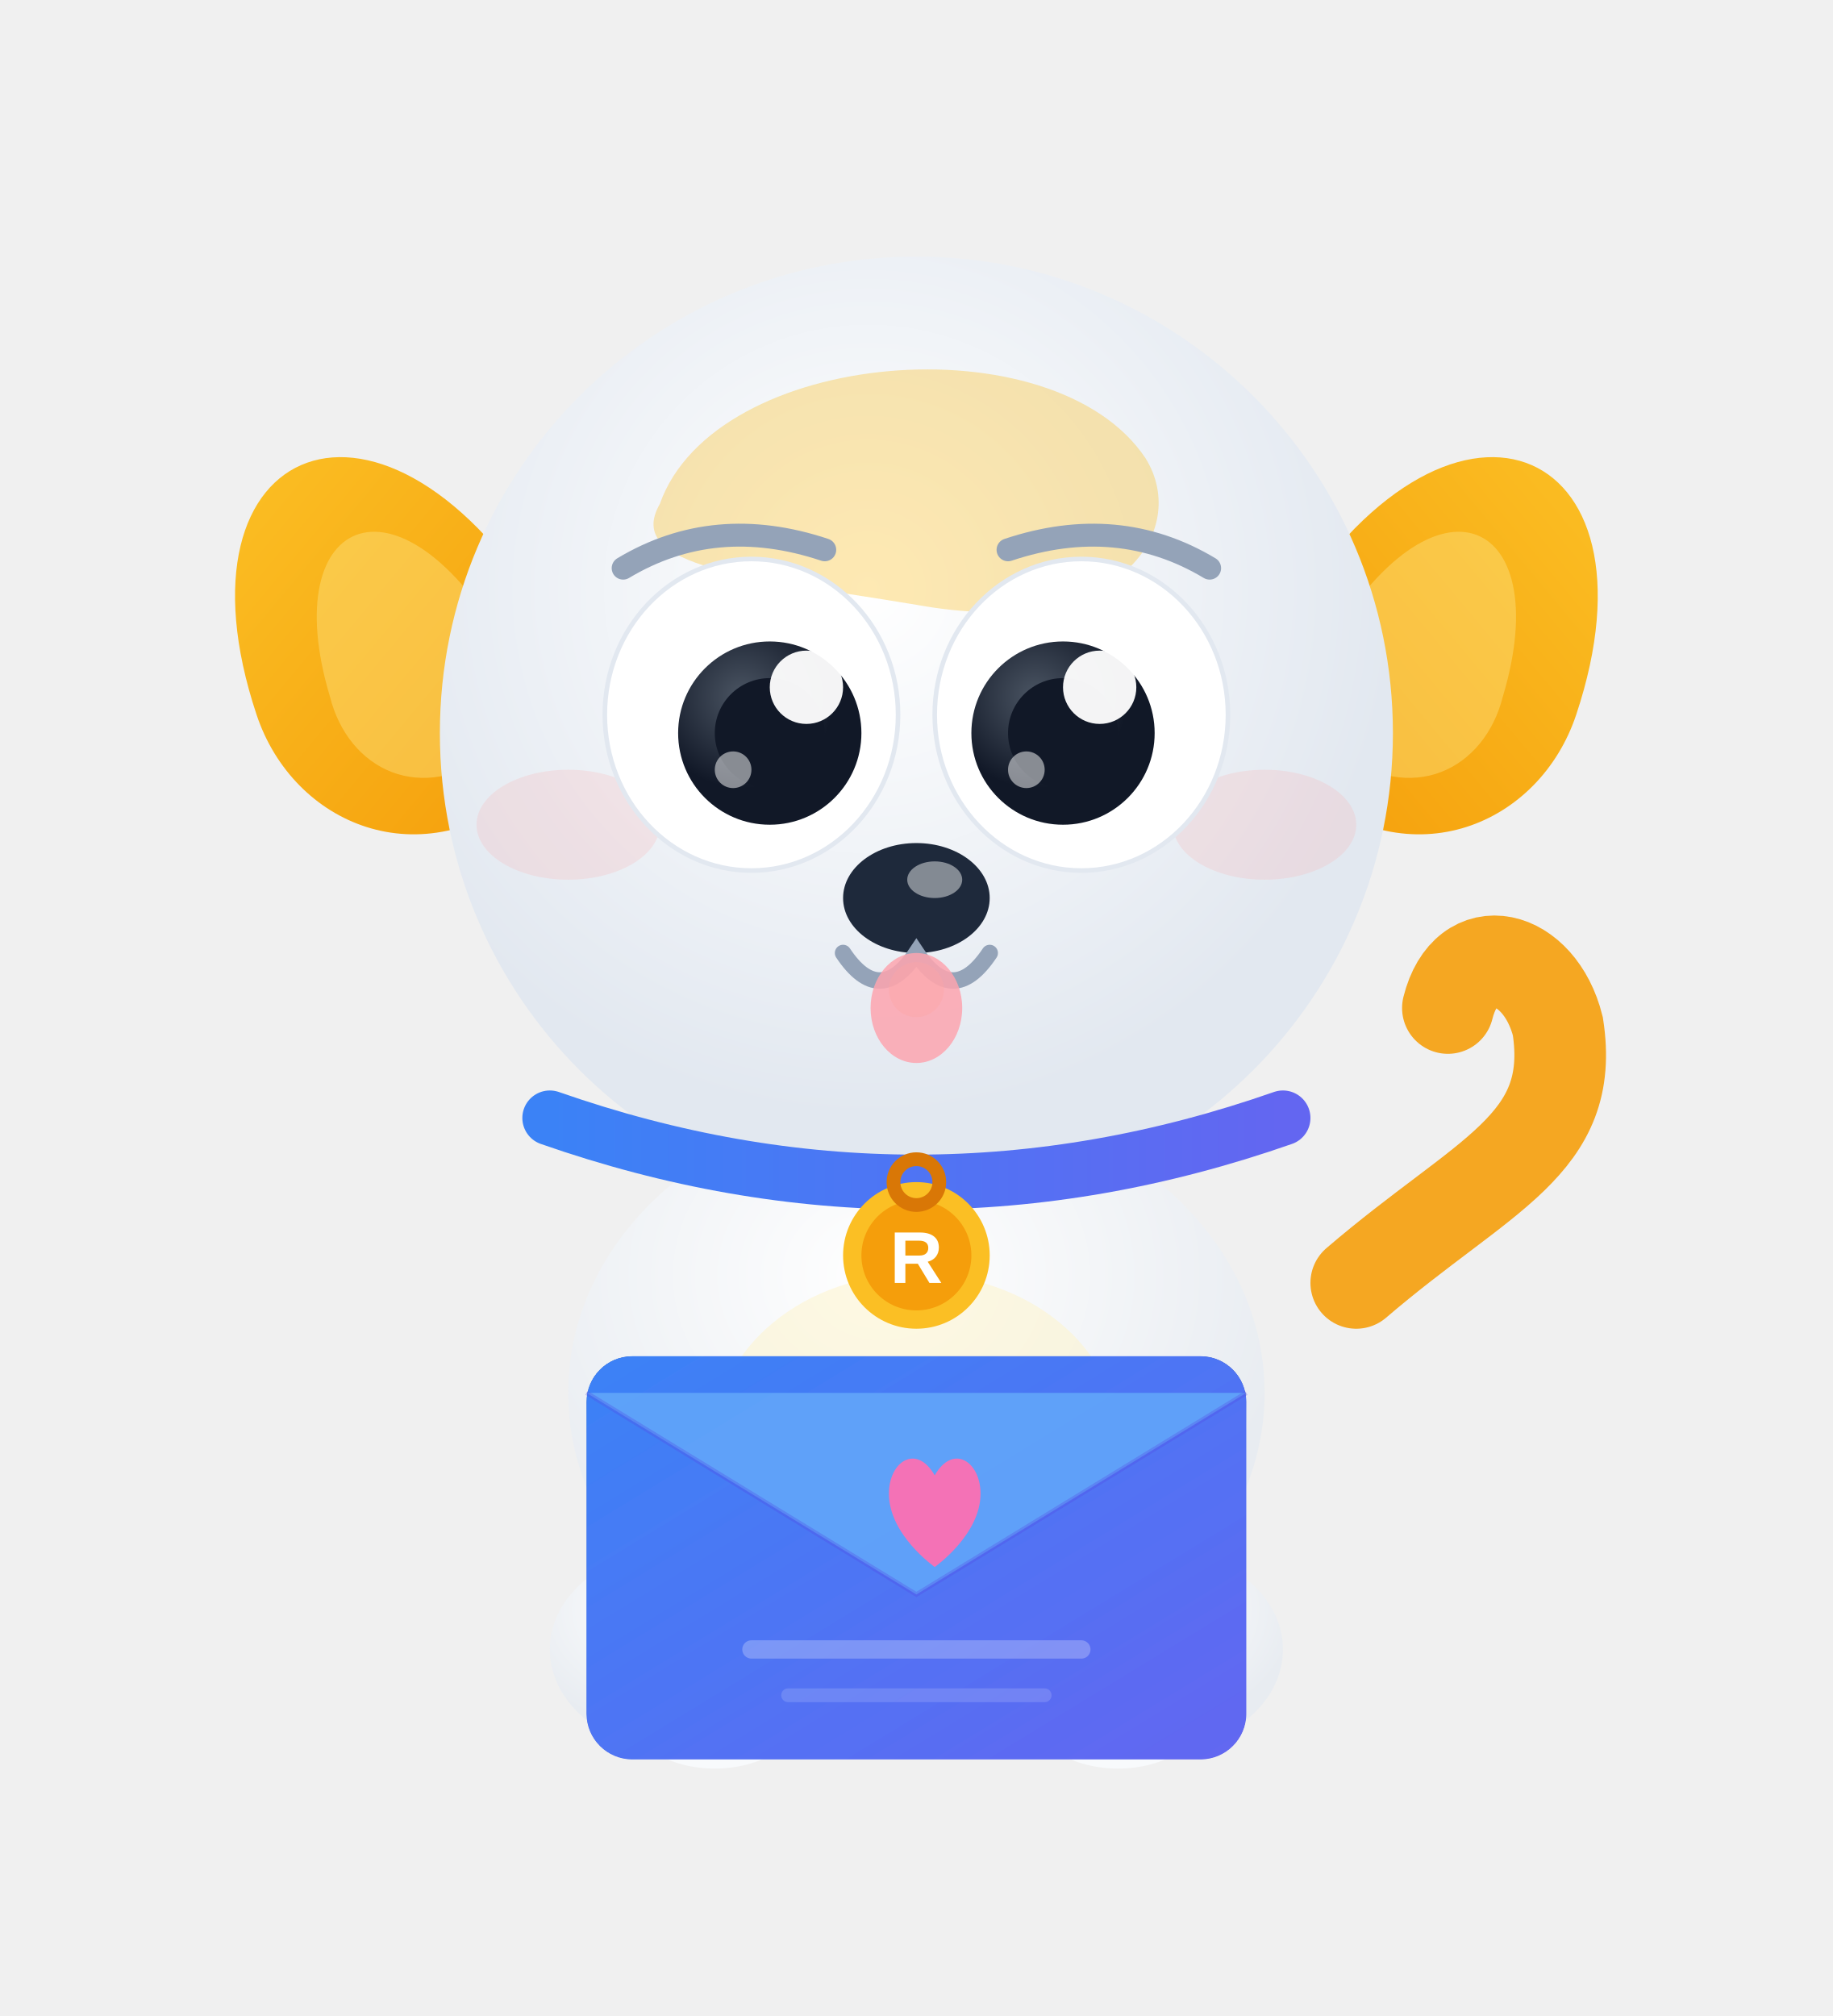
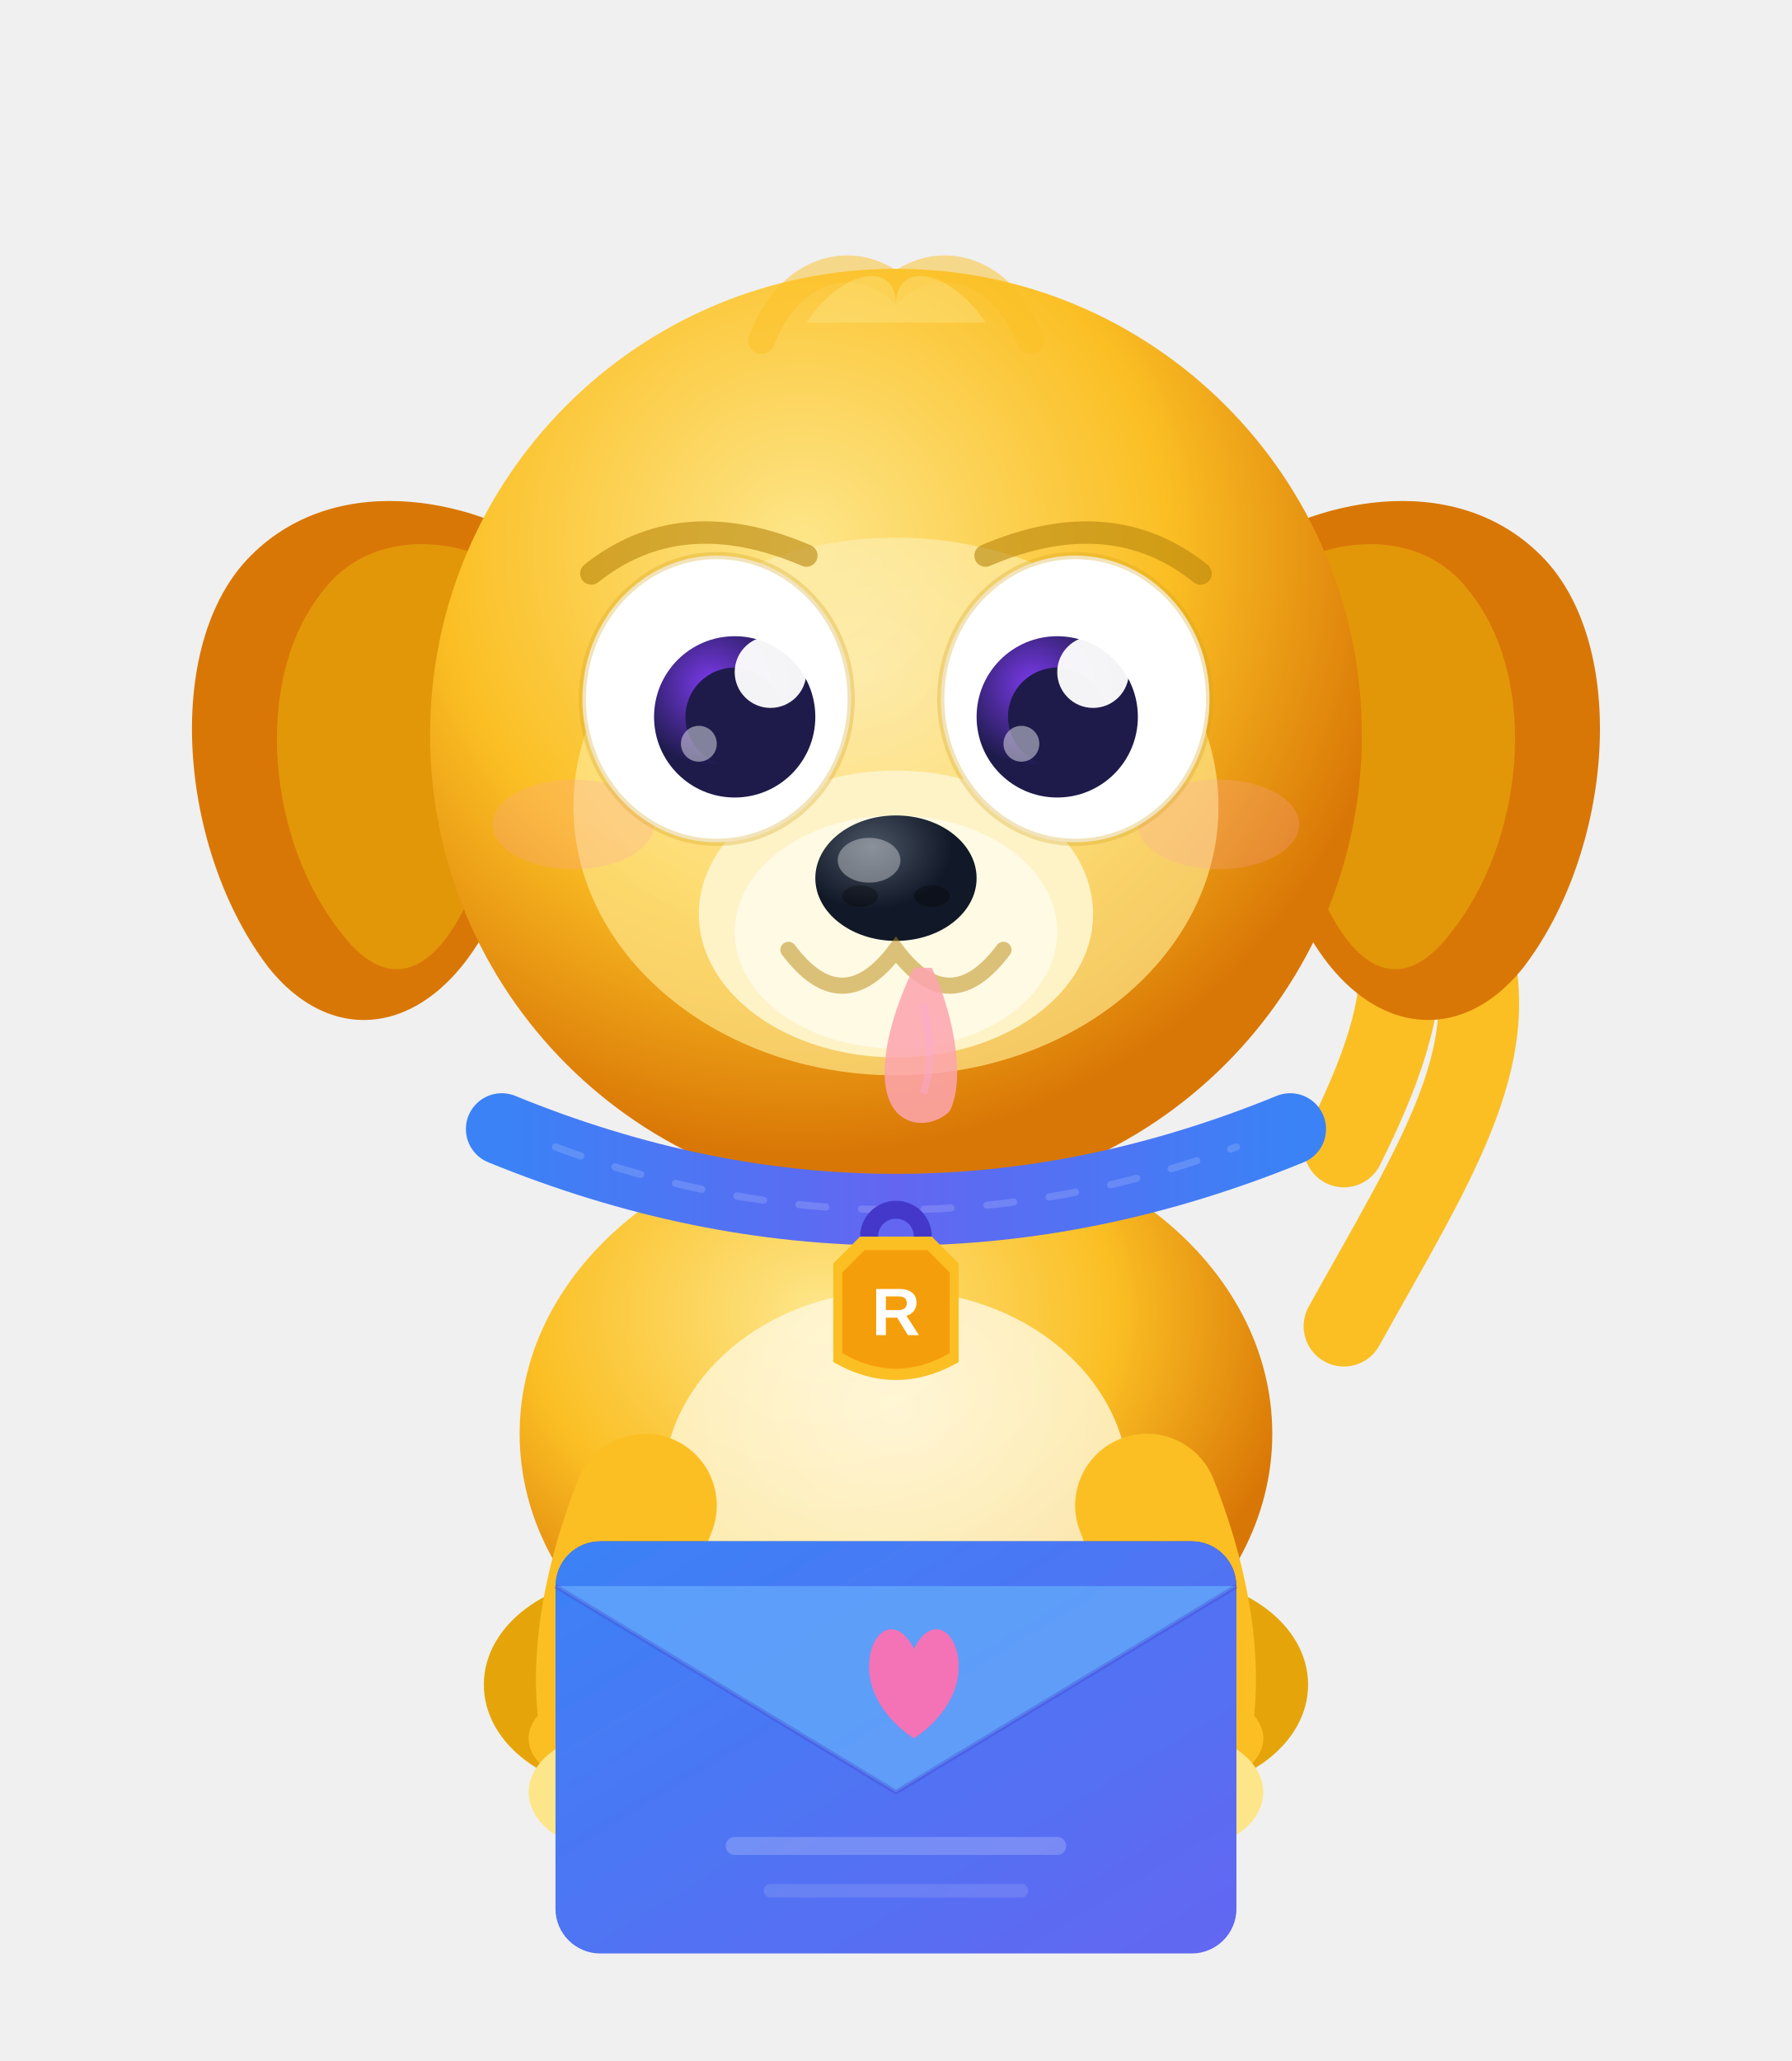
- <svg xmlns="http://www.w3.org/2000/svg" viewBox="0 0 200 220" fill="none">
+ <svg xmlns="http://www.w3.org/2000/svg" viewBox="0 0 200 230" fill="none">
  <defs>
-     <radialGradient id="headShade" cx="45%" cy="35%" r="55%">
-       <stop offset="0%" stop-color="#FFFFFF" />
-       <stop offset="100%" stop-color="#E2E8F0" />
+     <radialGradient id="furShade" cx="40%" cy="30%" r="65%">
+       <stop offset="0%" stop-color="#FDE68A" />
+       <stop offset="60%" stop-color="#FBBF24" />
+       <stop offset="100%" stop-color="#D97706" />
    </radialGradient>
-     <radialGradient id="bodyShade" cx="45%" cy="30%" r="60%">
-       <stop offset="0%" stop-color="#FFFFFF" />
-       <stop offset="100%" stop-color="#E8ECF1" />
+     <radialGradient id="furLight" cx="45%" cy="25%" r="55%">
+       <stop offset="0%" stop-color="#FEF3C7" />
+       <stop offset="100%" stop-color="#FDE68A" />
    </radialGradient>
-     <radialGradient id="eyeShine" cx="35%" cy="30%" r="50%">
+     <radialGradient id="bellyShade" cx="50%" cy="30%" r="60%">
+       <stop offset="0%" stop-color="#FFFBEB" />
+       <stop offset="100%" stop-color="#FEF3C7" />
+     </radialGradient>
+     <radialGradient id="eyeGrad" cx="35%" cy="30%" r="50%">
+       <stop offset="0%" stop-color="#7C3AED" />
+       <stop offset="100%" stop-color="#1E1B4B" />
+     </radialGradient>
+     <radialGradient id="noseShine" cx="35%" cy="25%" r="50%">
      <stop offset="0%" stop-color="#4B5563" />
      <stop offset="100%" stop-color="#111827" />
    </radialGradient>
-     <linearGradient id="earGrad" x1="0%" y1="0%" x2="100%" y2="100%">
-       <stop offset="0%" stop-color="#FBBF24" />
-       <stop offset="100%" stop-color="#F59E0B" />
-     </linearGradient>
-     <linearGradient id="earGrad2" x1="100%" y1="0%" x2="0%" y2="100%">
-       <stop offset="0%" stop-color="#FBBF24" />
-       <stop offset="100%" stop-color="#F59E0B" />
-     </linearGradient>
    <linearGradient id="envBody" x1="0%" y1="0%" x2="100%" y2="100%">
      <stop offset="0%" stop-color="#3B82F6" />
      <stop offset="100%" stop-color="#6366F1" />
    </linearGradient>
    <linearGradient id="collarGrad" x1="0%" y1="0%" x2="100%" y2="0%">
      <stop offset="0%" stop-color="#3B82F6" />
-       <stop offset="100%" stop-color="#6366F1" />
+       <stop offset="50%" stop-color="#6366F1" />
+       <stop offset="100%" stop-color="#3B82F6" />
    </linearGradient>
    <filter id="softShadow" x="-20%" y="-20%" width="140%" height="140%">
-       <feGaussianBlur in="SourceAlpha" stdDeviation="3" />
+       <feGaussianBlur in="SourceAlpha" stdDeviation="2.5" />
      <feOffset dx="0" dy="2" />
      <feComposite in2="SourceAlpha" operator="arithmetic" k2="-1" k3="1" />
      <feMerge>
        <feMergeNode />
        <feMergeNode in="SourceGraphic" />
      </feMerge>
    </filter>
  </defs>
-   <path d="M148 140 C162 128, 172 125, 170 112 C168 104, 160 102, 158 110" stroke="#F59E0B" stroke-width="10" fill="none" stroke-linecap="round" opacity="0.9" />
-   <ellipse cx="100" cy="152" rx="38" ry="32" fill="url(#bodyShade)" />
-   <ellipse cx="100" cy="157" rx="22" ry="18" fill="#FEF3C7" opacity="0.5" />
-   <ellipse cx="74" cy="180" rx="14" ry="11" fill="url(#bodyShade)" />
-   <ellipse cx="74" cy="184" rx="8" ry="5" fill="#FBBF24" opacity="0.3" />
-   <ellipse cx="126" cy="180" rx="14" ry="11" fill="url(#bodyShade)" />
-   <ellipse cx="126" cy="184" rx="8" ry="5" fill="#FBBF24" opacity="0.3" />
-   <ellipse cx="78" cy="186" rx="10" ry="7" fill="#F8FAFC" />
-   <ellipse cx="78" cy="188" rx="5" ry="3" fill="#FDE68A" opacity="0.5" />
-   <ellipse cx="122" cy="186" rx="10" ry="7" fill="#F8FAFC" />
-   <ellipse cx="122" cy="188" rx="5" ry="3" fill="#FDE68A" opacity="0.5" />
-   <g transform="translate(64, 148)" filter="url(#softShadow)">
-     <rect x="0" y="0" width="72" height="44" rx="5" fill="url(#envBody)" />
-     <path d="M0 4 L36 26 L72 4" fill="#60A5FA" opacity="0.9" />
-     <path d="M0 4 L36 26 L72 4" stroke="#4F46E5" stroke-width="0.5" fill="none" opacity="0.3" />
-     <line x1="18" y1="32" x2="54" y2="32" stroke="white" stroke-width="2" opacity="0.25" stroke-linecap="round" />
-     <line x1="22" y1="37" x2="50" y2="37" stroke="white" stroke-width="1.5" opacity="0.15" stroke-linecap="round" />
-     <path d="M33 15 C33 11.5, 36 9.5, 38 13 C40 9.5, 43 11.5, 43 15 C43 19.5, 38 23, 38 23 C38 23, 33 19.5, 33 15Z" fill="#F472B6" />
+   <path d="M150 148 C160 130, 168 118, 164 105 C161 96, 155 98, 156 106 C157 112, 154 120, 150 128" stroke="#FBBF24" stroke-width="9" fill="none" stroke-linecap="round" />
+   <ellipse cx="163" cy="102" rx="5" ry="4" fill="#FDE68A" opacity="0.6" />
+   <ellipse cx="100" cy="160" rx="42" ry="34" fill="url(#furShade)" />
+   <ellipse cx="100" cy="166" rx="26" ry="22" fill="url(#bellyShade)" opacity="0.85" />
+   <ellipse cx="70" cy="188" rx="16" ry="12" fill="#E5A50A" />
+   <ellipse cx="130" cy="188" rx="16" ry="12" fill="#E5A50A" />
+   <ellipse cx="70" cy="194" rx="11" ry="6" fill="#FBBF24" />
+   <ellipse cx="130" cy="194" rx="11" ry="6" fill="#FBBF24" />
+   <path d="M72 168 C68 178, 66 190, 70 198" stroke="#FBBF24" stroke-width="16" fill="none" stroke-linecap="round" />
+   <ellipse cx="70" cy="200" rx="11" ry="7" fill="#FDE68A" />
+   <path d="M128 168 C132 178, 134 190, 130 198" stroke="#FBBF24" stroke-width="16" fill="none" stroke-linecap="round" />
+   <ellipse cx="130" cy="200" rx="11" ry="7" fill="#FDE68A" />
+   <g transform="translate(62, 172)" filter="url(#softShadow)">
+     <rect x="0" y="0" width="76" height="46" rx="5" fill="url(#envBody)" />
+     <path d="M0 5 L38 28 L76 5" fill="#60A5FA" opacity="0.85" />
+     <path d="M0 5 L38 28 L76 5" stroke="#4338CA" stroke-width="0.5" fill="none" opacity="0.3" />
+     <line x1="20" y1="34" x2="56" y2="34" stroke="white" stroke-width="2" opacity="0.2" stroke-linecap="round" />
+     <line x1="24" y1="39" x2="52" y2="39" stroke="white" stroke-width="1.5" opacity="0.12" stroke-linecap="round" />
+     <path d="M35 14 C35 10, 38 8, 40 12 C42 8, 45 10, 45 14 C45 19, 40 22, 40 22 C40 22, 35 19, 35 14Z" fill="#F472B6" />
  </g>
-   <path d="M60 68 C42 38, 18 48, 28 78 C32 90, 46 96, 58 86" fill="url(#earGrad)" />
-   <path d="M56 72 C44 50, 30 56, 36 76 C38 84, 46 88, 54 82" fill="#FDE68A" opacity="0.4" />
-   <path d="M140 68 C158 38, 182 48, 172 78 C168 90, 154 96, 142 86" fill="url(#earGrad2)" />
-   <path d="M144 72 C156 50, 170 56, 164 76 C162 84, 154 88, 146 82" fill="#FDE68A" opacity="0.4" />
-   <circle cx="100" cy="80" r="52" fill="url(#headShade)" />
-   <path d="M72 55 C78 38, 115 35, 125 50 C130 58, 122 70, 100 66 C82 63, 68 62, 72 55Z" fill="#FBBF24" opacity="0.35" />
-   <ellipse cx="62" cy="90" rx="10" ry="6" fill="#FCA5A5" opacity="0.2" />
-   <ellipse cx="138" cy="90" rx="10" ry="6" fill="#FCA5A5" opacity="0.2" />
-   <ellipse cx="82" cy="78" rx="16" ry="17" fill="white" />
-   <ellipse cx="82" cy="78" rx="16" ry="17" stroke="#E2E8F0" stroke-width="0.5" fill="none" />
-   <circle cx="84" cy="80" r="10" fill="url(#eyeShine)" />
-   <circle cx="84" cy="80" r="6" fill="#111827" />
-   <circle cx="88" cy="75" r="4" fill="white" opacity="0.95" />
-   <circle cx="80" cy="84" r="2" fill="white" opacity="0.5" />
-   <ellipse cx="118" cy="78" rx="16" ry="17" fill="white" />
-   <ellipse cx="118" cy="78" rx="16" ry="17" stroke="#E2E8F0" stroke-width="0.5" fill="none" />
-   <circle cx="116" cy="80" r="10" fill="url(#eyeShine)" />
-   <circle cx="116" cy="80" r="6" fill="#111827" />
-   <circle cx="120" cy="75" r="4" fill="white" opacity="0.95" />
-   <circle cx="112" cy="84" r="2" fill="white" opacity="0.5" />
-   <path d="M68 62 Q78 56 90 60" stroke="#94A3B8" stroke-width="2.5" fill="none" stroke-linecap="round" />
-   <path d="M132 62 Q122 56 110 60" stroke="#94A3B8" stroke-width="2.5" fill="none" stroke-linecap="round" />
-   <ellipse cx="100" cy="98" rx="8" ry="6" fill="#1E293B" />
-   <ellipse cx="102" cy="96" rx="3" ry="2" fill="white" opacity="0.45" />
-   <path d="M92 104 Q96 110 100 104 Q104 110 108 104" stroke="#94A3B8" stroke-width="1.8" fill="none" stroke-linecap="round" />
-   <ellipse cx="100" cy="110" rx="5" ry="6" fill="#FDA4AF" opacity="0.85" />
-   <ellipse cx="100" cy="108" rx="3" ry="3" fill="#FCA5A5" opacity="0.4" />
-   <path d="M60 122 Q100 136 140 122" stroke="url(#collarGrad)" stroke-width="6" fill="none" stroke-linecap="round" />
-   <g transform="translate(93, 130)">
-     <circle cx="7" cy="7" r="8" fill="#FBBF24" />
-     <circle cx="7" cy="7" r="6" fill="#F59E0B" />
-     <text x="7" y="10" text-anchor="middle" font-size="8" font-weight="800" fill="white" font-family="Arial, sans-serif">R</text>
-     <circle cx="7" cy="-1" r="2.5" stroke="#D97706" stroke-width="1.5" fill="none" />
+   <path d="M62 62 C54 56, 38 52, 28 62 C18 72, 20 95, 30 108 C38 118, 50 115, 56 100 C60 90, 62 78, 62 68" fill="#D97706" />
+   <path d="M60 66 C54 60, 42 58, 36 66 C28 76, 30 94, 38 104 C44 112, 50 108, 54 96 C56 88, 58 78, 58 70" fill="#E5A50A" opacity="0.7" />
+   <path d="M138 62 C146 56, 162 52, 172 62 C182 72, 180 95, 170 108 C162 118, 150 115, 144 100 C140 90, 138 78, 138 68" fill="#D97706" />
+   <path d="M140 66 C146 60, 158 58, 164 66 C172 76, 170 94, 162 104 C156 112, 150 108, 146 96 C144 88, 142 78, 142 70" fill="#E5A50A" opacity="0.7" />
+   <circle cx="100" cy="82" r="52" fill="url(#furShade)" />
+   <ellipse cx="100" cy="90" rx="36" ry="30" fill="url(#furLight)" opacity="0.7" />
+   <ellipse cx="100" cy="102" rx="22" ry="16" fill="#FEF3C7" />
+   <ellipse cx="100" cy="104" rx="18" ry="13" fill="#FFFBEB" opacity="0.8" />
+   <ellipse cx="64" cy="92" rx="9" ry="5" fill="#FCA5A5" opacity="0.25" />
+   <ellipse cx="136" cy="92" rx="9" ry="5" fill="#FCA5A5" opacity="0.25" />
+   <ellipse cx="80" cy="78" rx="15" ry="16" fill="white" />
+   <ellipse cx="80" cy="78" rx="15" ry="16" stroke="#D4A017" stroke-width="0.8" fill="none" opacity="0.3" />
+   <circle cx="82" cy="80" r="9" fill="url(#eyeGrad)" />
+   <circle cx="82" cy="80" r="5.5" fill="#1E1B4B" />
+   <circle cx="86" cy="75" r="4" fill="white" opacity="0.95" />
+   <circle cx="78" cy="83" r="2" fill="white" opacity="0.45" />
+   <ellipse cx="120" cy="78" rx="15" ry="16" fill="white" />
+   <ellipse cx="120" cy="78" rx="15" ry="16" stroke="#D4A017" stroke-width="0.8" fill="none" opacity="0.3" />
+   <circle cx="118" cy="80" r="9" fill="url(#eyeGrad)" />
+   <circle cx="118" cy="80" r="5.5" fill="#1E1B4B" />
+   <circle cx="122" cy="75" r="4" fill="white" opacity="0.95" />
+   <circle cx="114" cy="83" r="2" fill="white" opacity="0.45" />
+   <path d="M66 64 Q76 56 90 62" stroke="#B8860B" stroke-width="2.5" fill="none" stroke-linecap="round" opacity="0.6" />
+   <path d="M134 64 Q124 56 110 62" stroke="#B8860B" stroke-width="2.5" fill="none" stroke-linecap="round" opacity="0.6" />
+   <ellipse cx="100" cy="98" rx="9" ry="7" fill="url(#noseShine)" />
+   <ellipse cx="97" cy="96" rx="3.5" ry="2.5" fill="white" opacity="0.35" />
+   <ellipse cx="96" cy="100" rx="2" ry="1.2" fill="#000" opacity="0.3" />
+   <ellipse cx="104" cy="100" rx="2" ry="1.2" fill="#000" opacity="0.3" />
+   <path d="M88 106 Q94 114 100 106 Q106 114 112 106" stroke="#B8860B" stroke-width="1.8" fill="none" stroke-linecap="round" opacity="0.5" />
+   <path d="M104 108 C106 112, 108 120, 106 124 C104 126, 100 126, 99 122 C98 118, 100 112, 102 108" fill="#FDA4AF" opacity="0.85" />
+   <path d="M103 112 C104 116, 104 120, 103 122" stroke="#F9A8D4" stroke-width="0.8" fill="none" opacity="0.4" />
+   <path d="M56 126 Q100 144 144 126" stroke="url(#collarGrad)" stroke-width="8" fill="none" stroke-linecap="round" />
+   <path d="M62 128 Q100 142 138 128" stroke="white" stroke-width="0.8" fill="none" stroke-linecap="round" opacity="0.15" stroke-dasharray="3 4" />
+   <g transform="translate(93, 138)">
+     <circle cx="7" cy="0" r="3" stroke="#4338CA" stroke-width="2" fill="none" />
+     <path d="M0 3 L3 0 L11 0 L14 3 L14 14 Q7 18 0 14 Z" fill="#FBBF24" />
+     <path d="M1 4 L3.5 1.5 L10.5 1.5 L13 4 L13 13 Q7 16.5 1 13 Z" fill="#F59E0B" />
+     <text x="7" y="11" text-anchor="middle" font-size="7.5" font-weight="800" fill="white" font-family="Arial, sans-serif">R</text>
  </g>
+   <path d="M85 38 C88 30, 95 28, 100 32 C105 28, 112 30, 115 38" stroke="#FBBF24" stroke-width="3" fill="none" stroke-linecap="round" opacity="0.5" />
+   <path d="M90 36 C94 30, 100 29, 100 34 C100 29, 106 30, 110 36" fill="#FDE68A" opacity="0.4" />
</svg>
